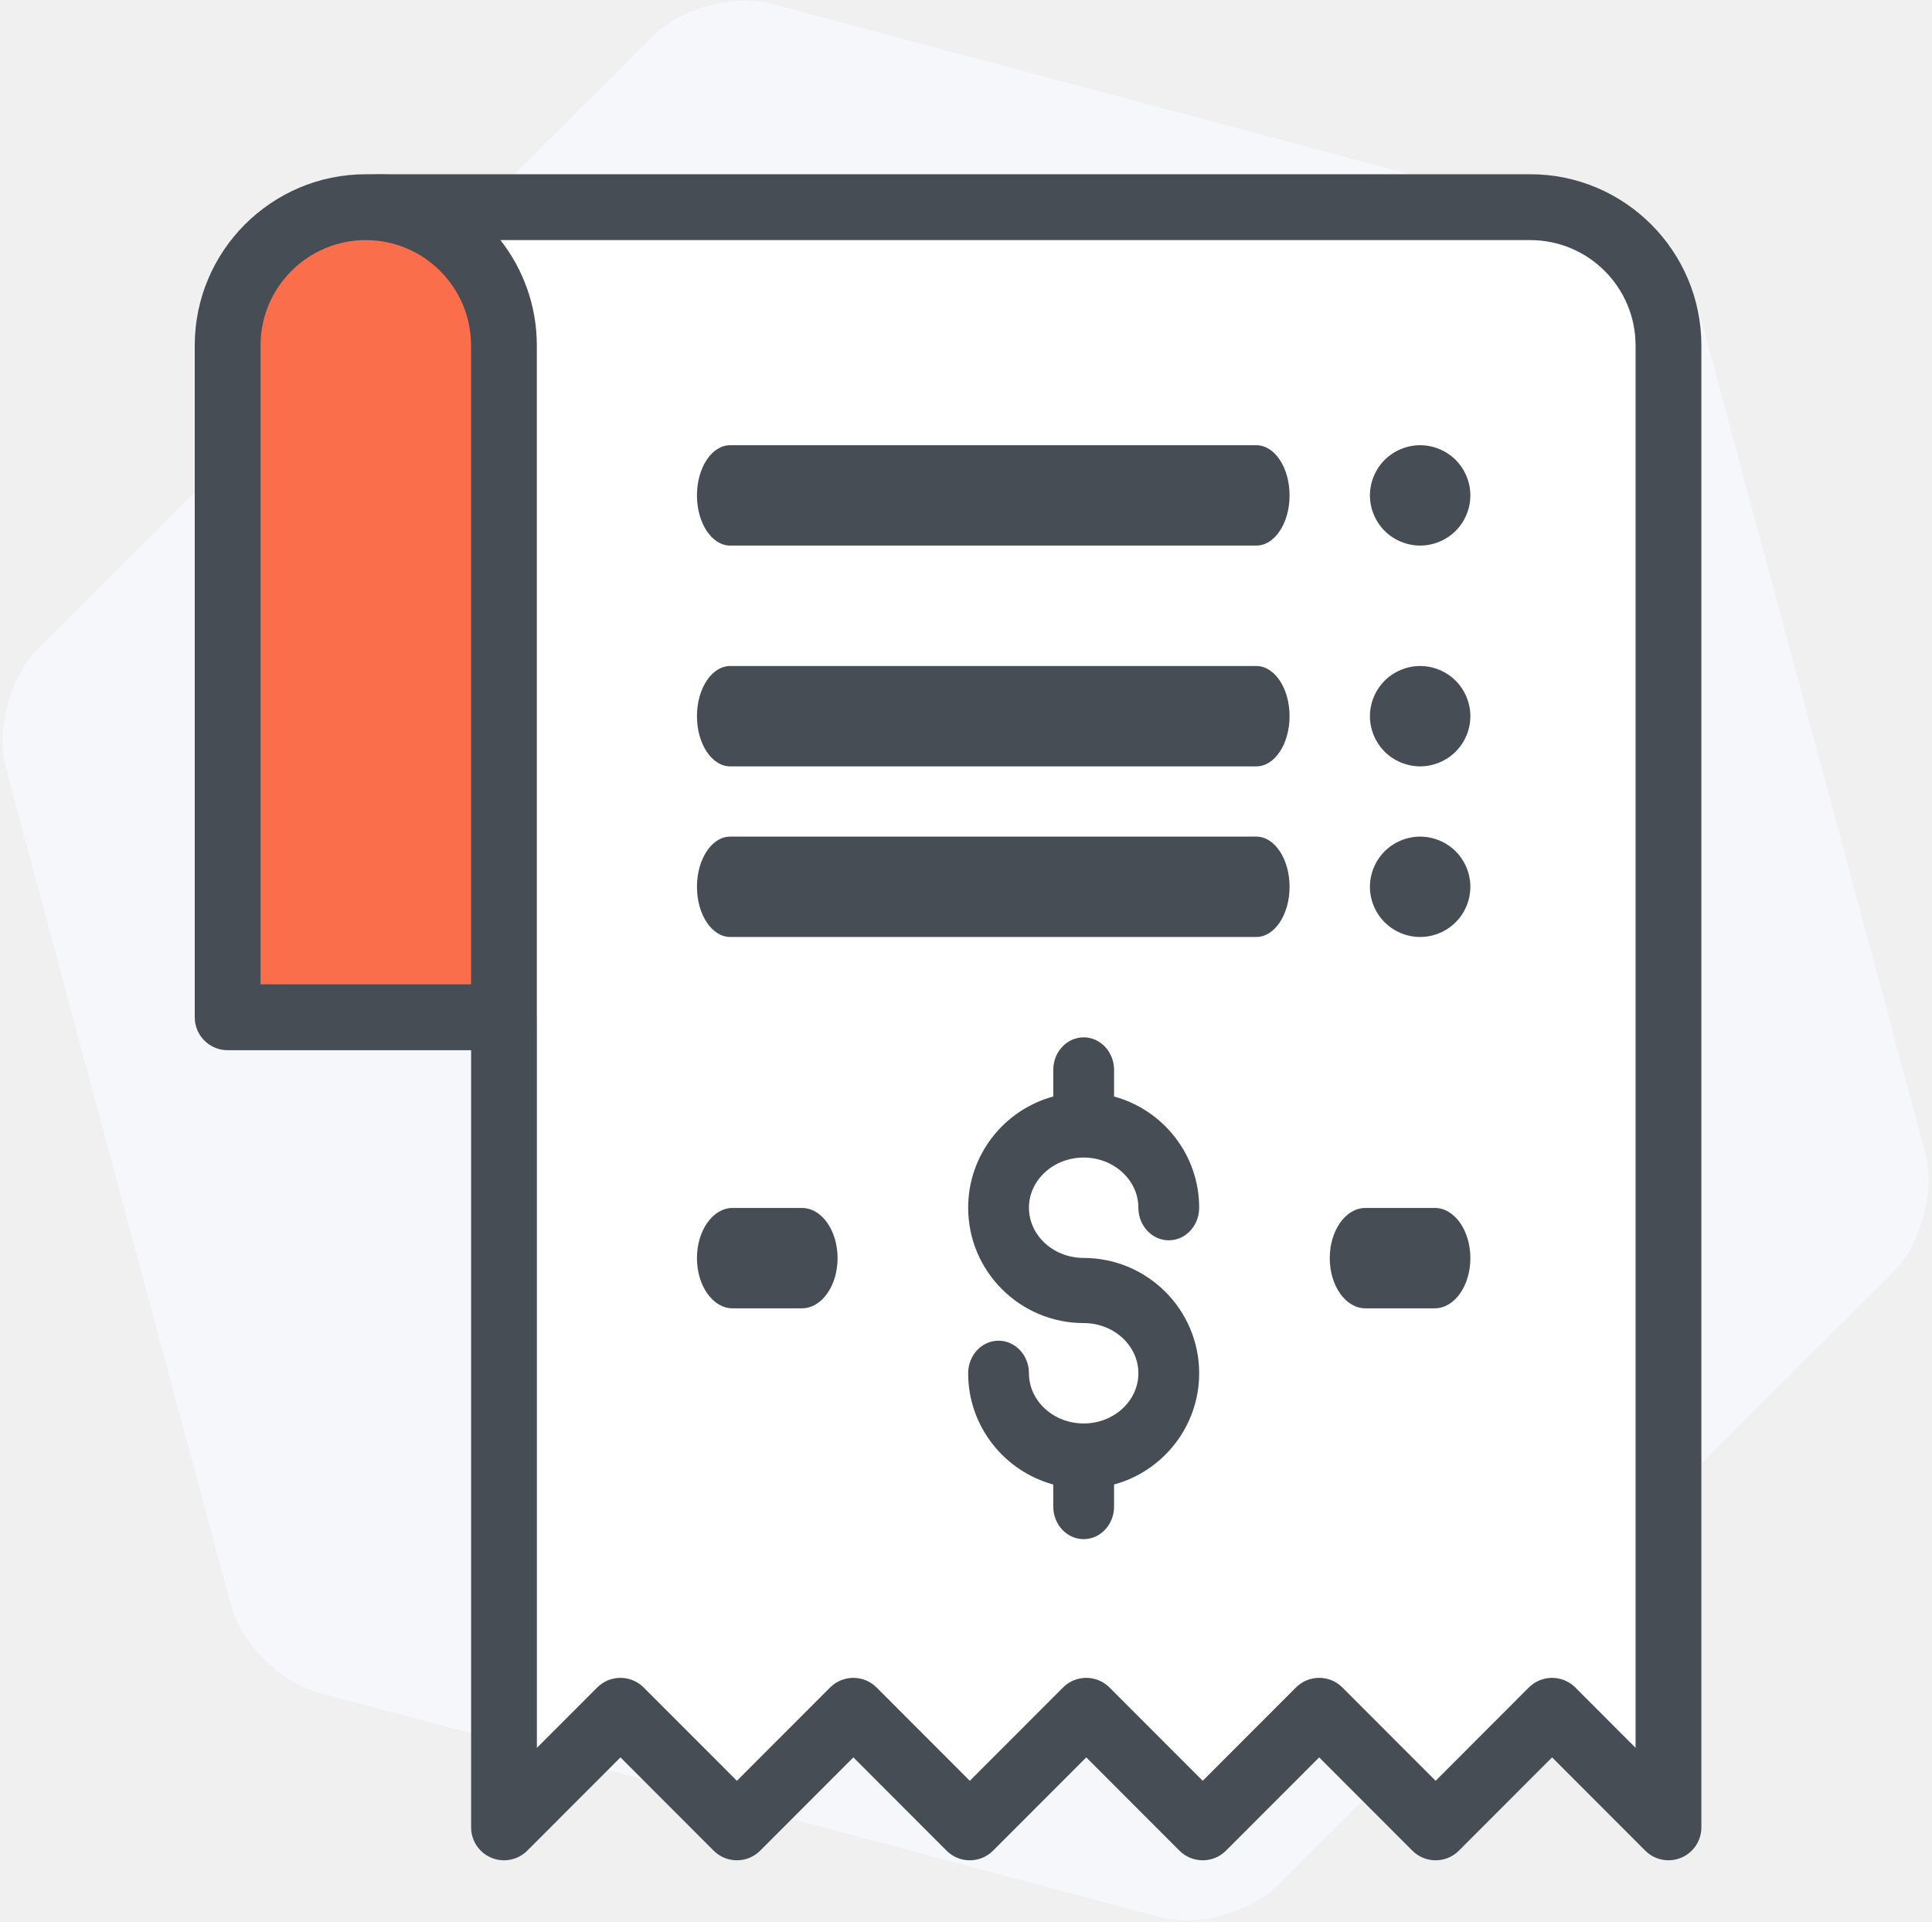
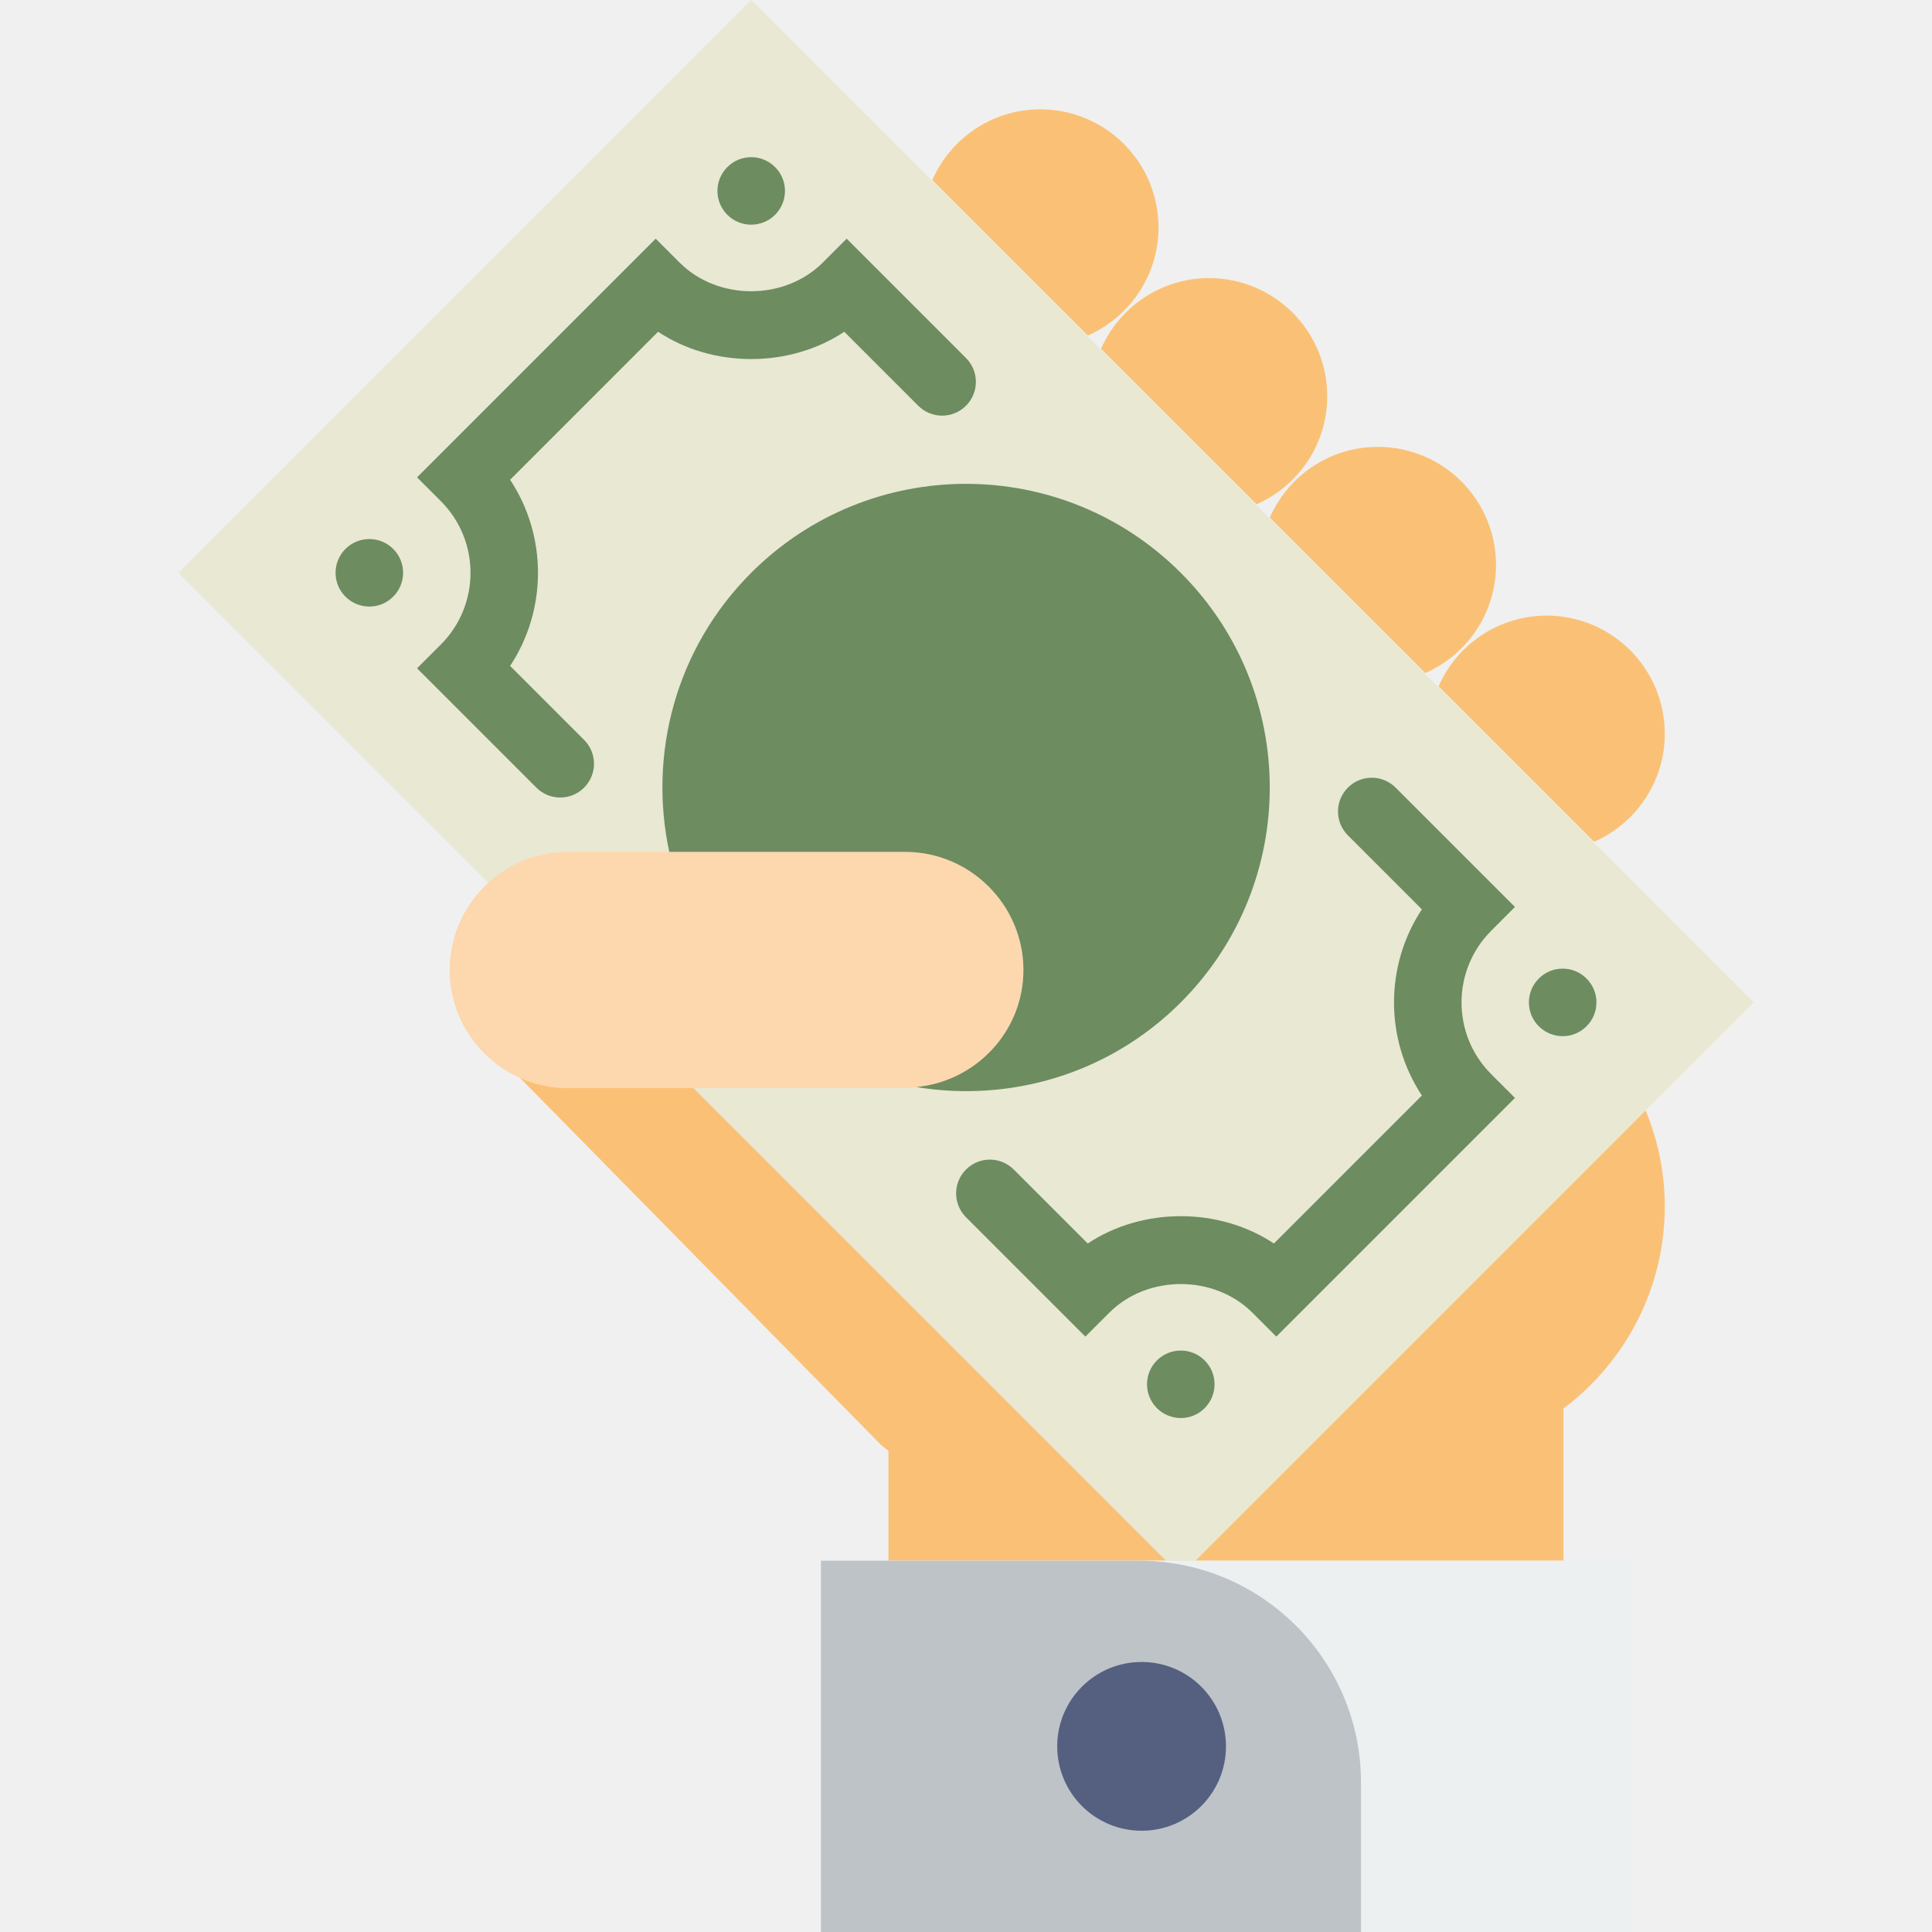
- <svg xmlns="http://www.w3.org/2000/svg" height="375" viewBox="0 0 377 375" width="377">
-   <g fill="none" fill-rule="evenodd" transform="translate(-1 -2)">
-     <path d="m151.545 2.016c-7.376-1.969-17.826.822-23.225 6.202l-120.101 119.687c-5.399 5.38-8.199 15.796-6.223 23.145l43.959 163.494c1.977 7.35 9.629 14.974 17.003 16.944l164.06 43.807c7.376 1.97 17.826-.822 23.226-6.202l120.099-119.685c5.399-5.38 8.2-15.796 6.223-23.146l-43.959-163.494c-1.977-7.349-9.627-14.974-17.003-16.943z" fill="#f5f7fa" transform="translate(.135417 .758242)" />
-     <g fill-rule="nonzero" transform="matrix(-1 0 0 -1 333 365)">
-       <path d="m256.76 317.25h-222.51c-14.58 0-26.401-11.825-26.401-26.413v-282.995l-.009-.009 22.252 22.262 22.252-22.262 22.252 22.262 22.252-22.262 22.252 22.262 22.252-22.262 22.252 22.262 22.252-22.262 22.252 22.262 22.252-22.262v154.708" fill="#fff" />
-       <path d="m257.74 329c-14.613 0-26.46-12.274-26.46-27.416v-133.167h52.92v133.167c0 15.142-11.846 27.416-26.46 27.416z" fill="#fb6e4b" />
-       <g fill="#474d54">
-         <path d="m287.581 158.075h-47.511v-151.649c0-2.599-1.564-4.942-3.963-5.937-2.4-.995-5.161-.444-6.996 1.392l-18.185 18.203-18.184-18.202c-2.507-2.509-6.572-2.509-9.079 0l-18.185 18.203-18.183-18.203c-2.507-2.509-6.572-2.509-9.079 0l-18.185 18.203-18.185-18.203c-2.507-2.509-6.572-2.509-9.078 0l-18.185 18.203-18.183-18.203c-2.507-2.509-6.572-2.509-9.079 0l-18.185 18.203-18.184-18.203c-2.491-2.494-6.521-2.507-9.034-.035-1.32 1.299-1.96 3.029-1.916 4.748v288.991c0 18.424 14.974 33.413 33.379 33.413h227.23.003.006c18.406 0 33.379-14.989 33.379-33.413v-131.087c0-3.549-2.874-6.425-6.419-6.425zm-274.74 137.512v-273.638l11.756 11.768c2.507 2.509 6.572 2.509 9.079 0l18.185-18.203 18.185 18.203c2.507 2.509 6.572 2.509 9.079 0l18.185-18.203 18.185 18.203c2.507 2.509 6.572 2.509 9.078 0l18.185-18.203 18.185 18.203c2.507 2.509 6.572 2.509 9.079 0l18.185-18.203 18.185 18.203c2.507 2.509 6.572 2.509 9.078 0l11.766-11.777v142.561c0 .058.007.116.009.174v130.912c0 7.751 2.658 14.887 7.098 20.562h-200.96c-11.327 0-20.541-9.224-20.541-20.562zm268.321 0c0 11.338-9.215 20.562-20.541 20.562-11.326 0-20.541-9.224-20.541-20.562v-124.661h41.083z" />
-         <path d="m120.54 137.128c-5.887 0-10.677-4.394-10.677-9.794 0-3.51-2.656-6.355-5.932-6.355s-5.932 2.845-5.932 6.355c0 10.36 7.049 19.101 16.608 21.708v5.186c0 3.51 2.656 6.355 5.932 6.355s5.932-2.845 5.932-6.355v-5.186c9.56-2.607 16.608-11.348 16.608-21.708 0-12.409-10.111-22.505-22.54-22.505-5.887 0-10.677-4.394-10.677-9.794 0-5.401 4.79-9.795 10.677-9.795s10.677 4.394 10.677 9.795c0 3.51 2.656 6.355 5.932 6.355s5.932-2.845 5.932-6.355c0-10.36-7.049-19.101-16.608-21.708v-4.305c0-3.51-2.656-6.355-5.932-6.355s-5.932 2.845-5.932 6.355v4.305c-9.56 2.607-16.608 11.349-16.608 21.708 0 12.409 10.112 22.504 22.54 22.504 5.887 0 10.677 4.394 10.677 9.795 0 5.401-4.789 9.794-10.677 9.794z" />
-         <path d="m175.509 127.292h13.543c3.838 0 6.949-4.384 6.949-9.792 0-5.408-3.111-9.792-6.949-9.792h-13.543c-3.838 0-6.949 4.384-6.949 9.792.001 5.408 3.112 9.792 6.949 9.792z" />
-         <path d="m65.571 107.708h-13.543c-3.838 0-6.949 4.384-6.949 9.792 0 5.408 3.111 9.792 6.949 9.792h13.543c3.838 0 6.949-4.384 6.949-9.792 0-5.408-3.111-9.792-6.949-9.792z" />
-         <path d="m189.519 180.167h-102.678c-3.58 0-6.481 4.384-6.481 9.792 0 5.408 2.902 9.792 6.481 9.792h102.678c3.58 0 6.481-4.384 6.481-9.792-.001-5.408-2.902-9.792-6.481-9.792z" />
-         <path d="m54.88 180.167c-2.577 0-5.106 1.048-6.929 2.869s-2.871 4.348-2.871 6.923c0 2.575 1.049 5.101 2.871 6.923s4.351 2.869 6.929 2.869 5.106-1.048 6.929-2.869 2.871-4.348 2.871-6.923c0-2.575-1.049-5.101-2.871-6.923s-4.351-2.869-6.929-2.869z" />
-         <path d="m189.519 213.458h-102.678c-3.58 0-6.481 4.384-6.481 9.792 0 5.408 2.902 9.792 6.481 9.792h102.678c3.58 0 6.481-4.384 6.481-9.792 0-5.408-2.902-9.792-6.481-9.792z" />
-         <path d="m54.88 213.458c-2.577 0-5.106 1.048-6.929 2.869s-2.871 4.348-2.871 6.923 1.049 5.101 2.871 6.923 4.351 2.869 6.929 2.869 5.106-1.048 6.929-2.869 2.871-4.348 2.871-6.923-1.049-5.101-2.871-6.923-4.351-2.869-6.929-2.869z" />
-         <path d="m189.519 256.542h-102.678c-3.58 0-6.481 4.384-6.481 9.792 0 5.408 2.902 9.792 6.481 9.792h102.678c3.58 0 6.481-4.384 6.481-9.792-.001-5.408-2.902-9.792-6.481-9.792z" />
-         <path d="m54.88 256.542c-2.577 0-5.106 1.048-6.929 2.869s-2.871 4.348-2.871 6.923c0 2.575 1.049 5.101 2.871 6.923s4.351 2.869 6.929 2.869 5.106-1.048 6.929-2.869 2.871-4.348 2.871-6.923c0-2.575-1.049-5.101-2.871-6.923s-4.351-2.869-6.929-2.869z" />
-       </g>
-     </g>
+ <svg xmlns="http://www.w3.org/2000/svg" version="1.1" id="Capa_1" x="0px" y="0px" viewBox="0 0 57.239 57.239" style="enable-background:new 0 0 57.239 57.239;" xml:space="preserve">
+   <g>
+     <path style="fill:#FAC176;" d="M26.322,46.239v-3.255c-0.078-0.067-0.164-0.12-0.238-0.194L14.458,30.97   c-0.605-0.52,0.971,0.501,1.55,0.219l4.546,1.05l14,14H26.322z M35.414,46.239h10.908v-4.51c1.819-1.369,3-3.538,3-5.99   c0-1.008-0.205-1.965-0.567-2.841L35.414,46.239z" />
+     <path style="fill:#E8E8D3;" d="M22.255,0L5.285,16.971l9.192,9.192c0.623-0.567,1.441-0.923,2.345-0.923h10   c1.925,0,3.5,1.575,3.5,3.5s-1.575,3.5-3.5,3.5h-6.269l14.43,14.43l16.971-16.971L22.255,0z" />
+     <rect x="24.322" y="46.239" style="fill:#ECF0F1;" width="24" height="11" />
+     <path style="fill:#BDC3C7;" d="M40.322,57.239h-16v-11h9.426c3.631,0,6.574,2.943,6.574,6.574V57.239z" />
+     <circle style="fill:#556080;" cx="33.822" cy="51.739" r="2.5" />
+     <path style="fill:#FAC176;" d="M32.226,9.941c1.233-0.542,2.096-1.77,2.096-3.202c0-1.933-1.567-3.5-3.5-3.5   c-1.433,0-2.661,0.863-3.202,2.096L32.226,9.941z" />
+     <path style="fill:#FAC176;" d="M37.226,14.941c1.233-0.542,2.096-1.77,2.096-3.202c0-1.933-1.567-3.5-3.5-3.5   c-1.433,0-2.661,0.863-3.202,2.096L37.226,14.941z" />
+     <path style="fill:#FAC176;" d="M42.226,19.941c1.233-0.542,2.096-1.77,2.096-3.202c0-1.933-1.567-3.5-3.5-3.5   c-1.433,0-2.661,0.863-3.202,2.096L42.226,19.941z" />
+     <path style="fill:#FAC176;" d="M47.226,24.941c1.233-0.542,2.096-1.77,2.096-3.202c0-1.933-1.567-3.5-3.5-3.5   c-1.433,0-2.661,0.863-3.202,2.096L47.226,24.941z" />
+     <path style="fill:#FDD7AD;" d="M26.822,32.239h-10c-1.925,0-3.5-1.575-3.5-3.5v0c0-1.925,1.575-3.5,3.5-3.5h10   c1.925,0,3.5,1.575,3.5,3.5v0C30.322,30.664,28.747,32.239,26.822,32.239z" />
+     <path style="fill:#6D8C60;" d="M28.619,12.021c-0.391,0.391-1.023,0.391-1.414,0l-2.192-2.192c-1.623,1.078-3.895,1.078-5.516,0   l-4.384,4.385c1.101,1.665,1.101,3.85,0,5.515l2.192,2.192c0.391,0.391,0.391,1.023,0,1.414c-0.195,0.195-0.451,0.293-0.707,0.293   s-0.512-0.098-0.707-0.293l-3.535-3.535l0.707-0.707c1.169-1.17,1.169-3.073,0-4.243l-0.707-0.707l7.071-7.071l0.707,0.707   c1.133,1.133,3.108,1.133,4.243,0l0.707-0.707l3.536,3.536C29.01,10.998,29.01,11.63,28.619,12.021z M44.883,26.87l-3.535-3.535   c-0.391-0.391-1.023-0.391-1.414,0s-0.391,1.023,0,1.414l2.192,2.192c-1.101,1.665-1.101,3.85,0,5.515l-4.384,4.385   c-1.623-1.079-3.895-1.079-5.516,0l-2.192-2.192c-0.391-0.391-1.023-0.391-1.414,0s-0.391,1.023,0,1.414l3.536,3.536l0.707-0.707   c1.134-1.134,3.109-1.132,4.243,0l0.707,0.707l7.071-7.071l-0.707-0.707c-1.169-1.17-1.169-3.073,0-4.243L44.883,26.87z    M47.004,28.991c-0.391-0.391-1.024-0.391-1.414,0c-0.391,0.391-0.391,1.024,0,1.414c0.391,0.391,1.024,0.391,1.414,0   C47.395,30.015,47.395,29.382,47.004,28.991z M34.276,40.305c-0.391,0.391-0.391,1.024,0,1.414s1.024,0.391,1.414,0   c0.391-0.391,0.391-1.024,0-1.414C35.3,39.915,34.667,39.915,34.276,40.305z M22.963,6.364c0.391-0.391,0.391-1.024,0-1.414   c-0.391-0.391-1.024-0.391-1.414,0c-0.391,0.391-0.391,1.024,0,1.414C21.939,6.754,22.572,6.754,22.963,6.364z M10.235,16.263   c-0.391,0.391-0.391,1.024,0,1.414c0.391,0.391,1.024,0.391,1.414,0c0.391-0.391,0.391-1.024,0-1.414   C11.258,15.873,10.625,15.873,10.235,16.263z" />
+     <path style="fill:#6D8C60;" d="M34.983,16.971c-3.515-3.515-9.213-3.515-12.728,0c-2.245,2.245-3.049,5.38-2.426,8.268h6.992   c1.925,0,3.5,1.575,3.5,3.5c0,1.813-1.402,3.298-3.173,3.467c2.765,0.456,5.702-0.374,7.834-2.507   C38.498,26.184,38.498,20.485,34.983,16.971z" />
  </g>
+   <g>
+ </g>
+   <g>
+ </g>
+   <g>
+ </g>
+   <g>
+ </g>
+   <g>
+ </g>
+   <g>
+ </g>
+   <g>
+ </g>
+   <g>
+ </g>
+   <g>
+ </g>
+   <g>
+ </g>
+   <g>
+ </g>
+   <g>
+ </g>
+   <g>
+ </g>
+   <g>
+ </g>
+   <g>
+ </g>
</svg>
